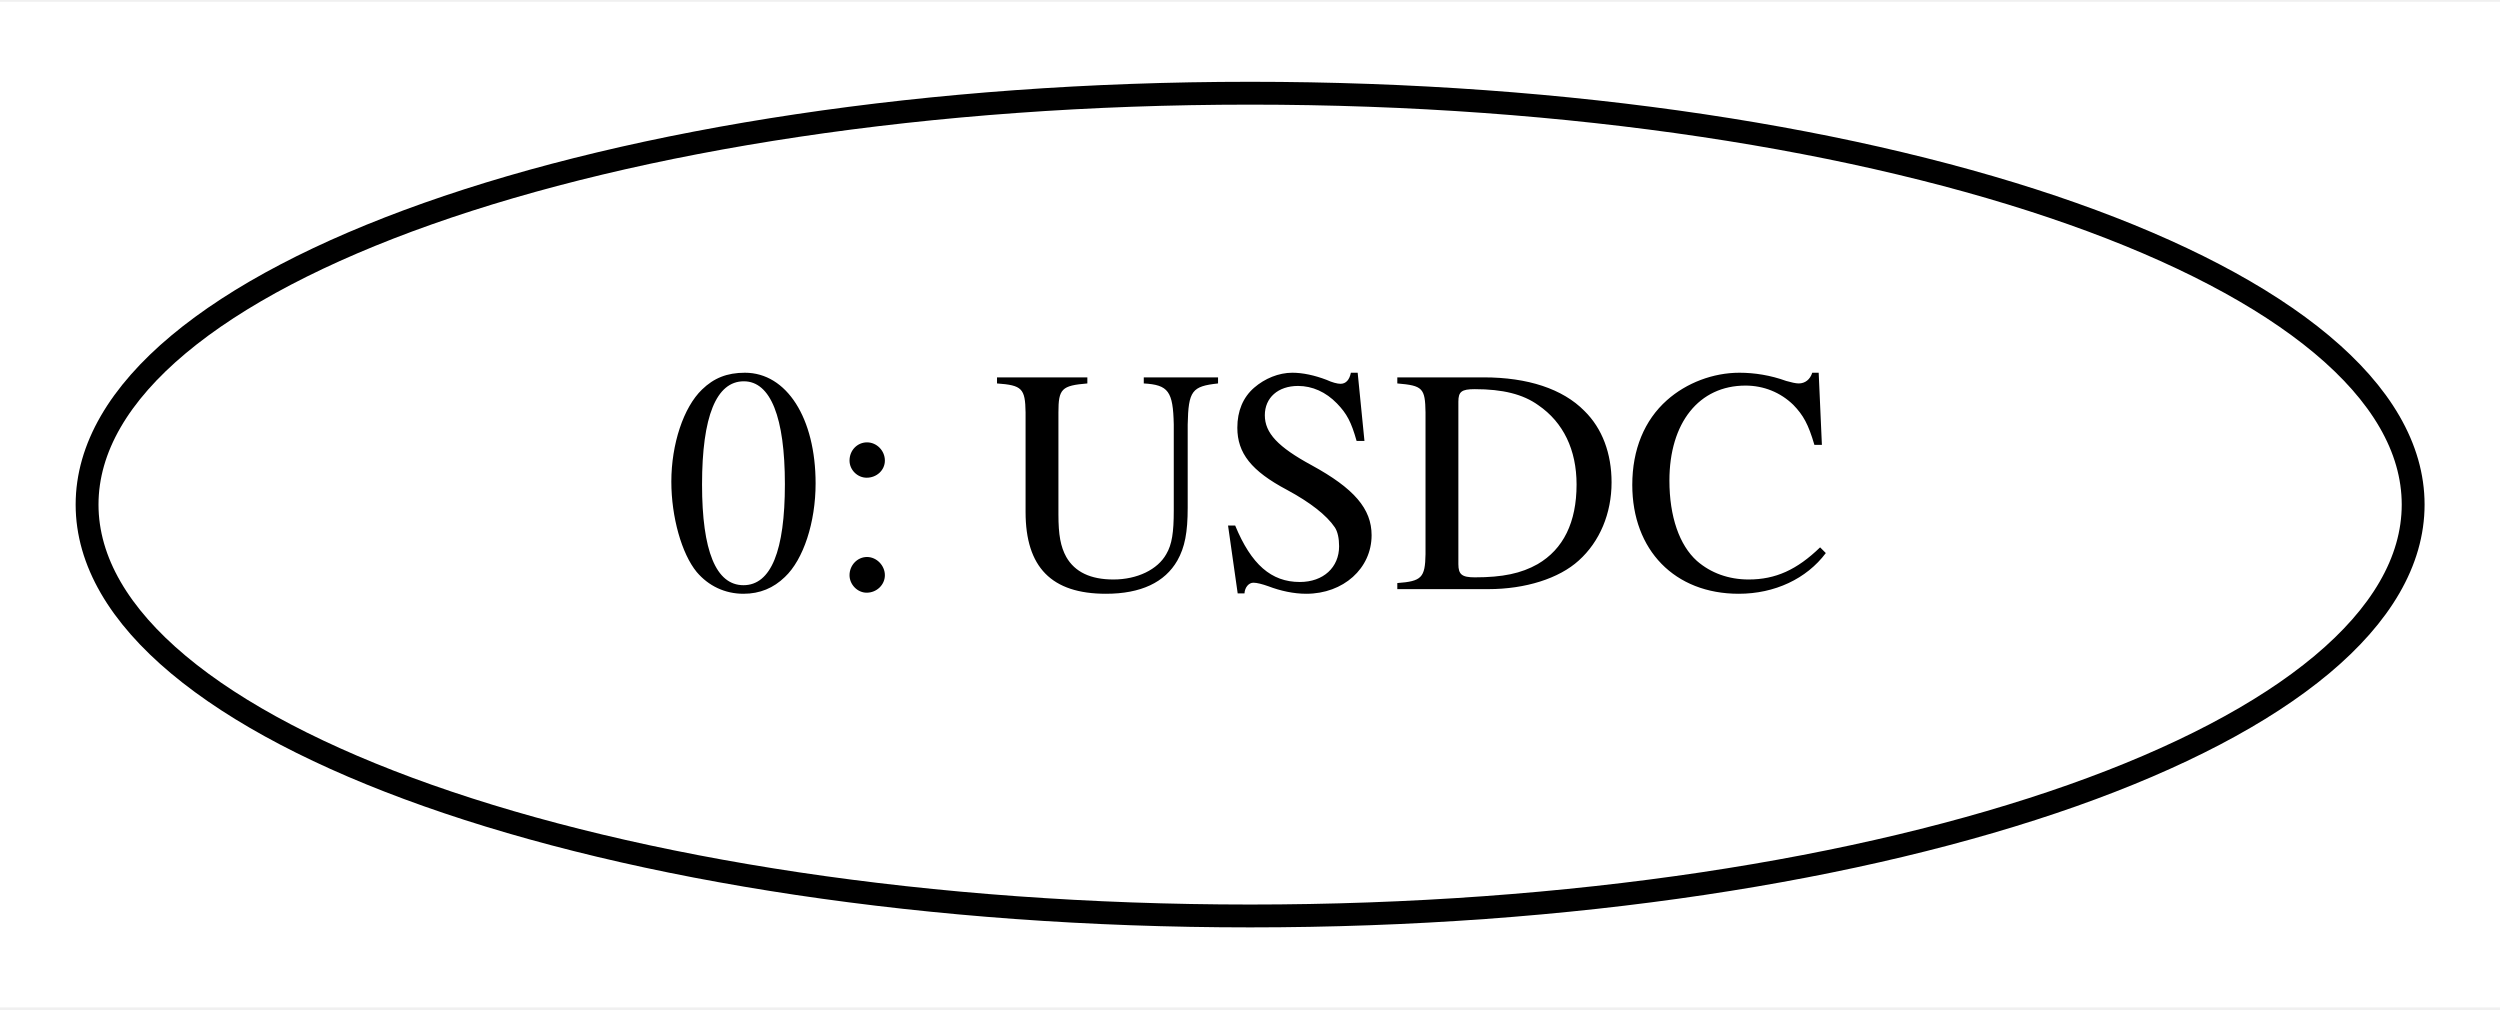
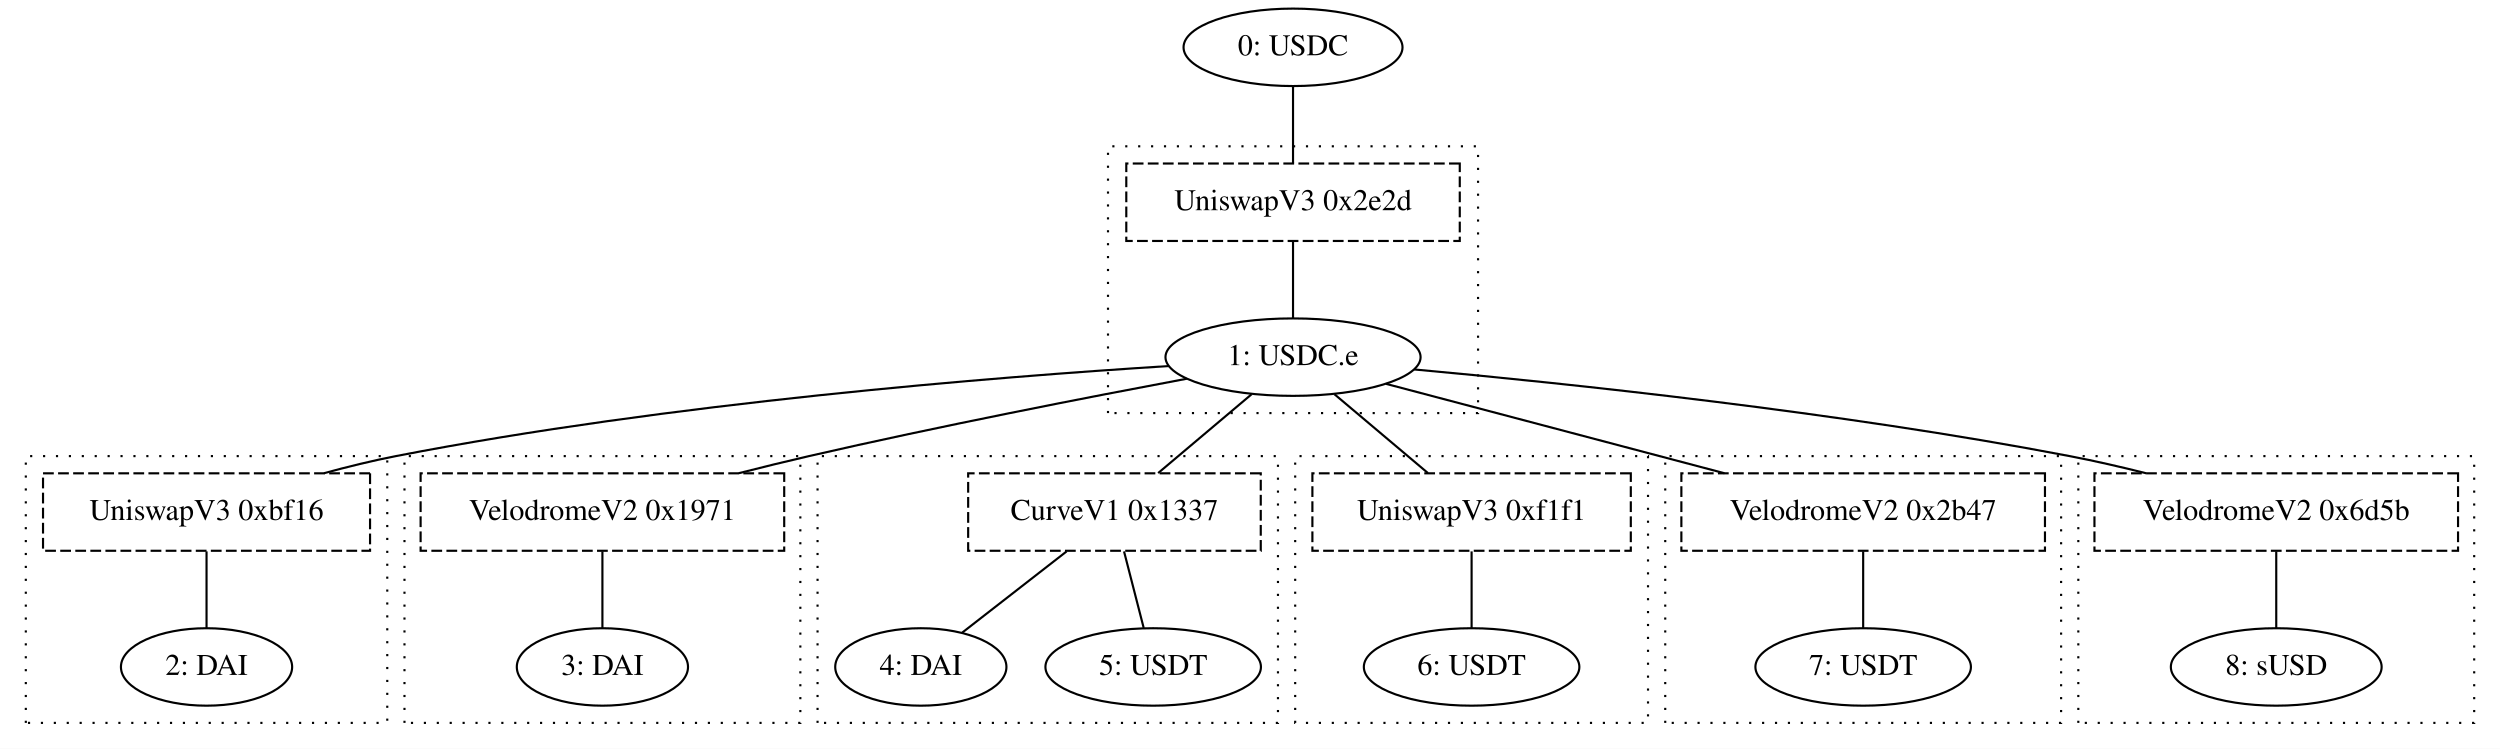
- <svg xmlns="http://www.w3.org/2000/svg" width="109pt" height="44pt" viewBox="0.00 0.00 109.39 44.00">
-   <g id="graph0" class="graph" transform="scale(1 1) rotate(0) translate(4 40)">
-     <polygon fill="white" stroke="transparent" points="-4,4 -4,-40 105.39,-40 105.39,4 -4,4" />
+ <svg xmlns="http://www.w3.org/2000/svg" width="1162pt" height="348pt" viewBox="0.00 0.00 1162.00 348.00">
+   <g id="graph0" class="graph" transform="scale(1 1) rotate(0) translate(4 344)">
+     <polygon fill="white" stroke="transparent" points="-4,4 -4,-344 1158,-344 1158,4 -4,4" />
+     <g id="clust1" class="cluster">
+       <polygon fill="none" stroke="black" stroke-dasharray="1,5" points="511,-152 511,-276 683,-276 683,-152 511,-152" />
+     </g>
+     <g id="clust3" class="cluster">
+       <polygon fill="none" stroke="black" stroke-dasharray="1,5" points="8,-8 8,-132 176,-132 176,-8 8,-8" />
+     </g>
+     <g id="clust5" class="cluster">
+       <polygon fill="none" stroke="black" stroke-dasharray="1,5" points="184,-8 184,-132 368,-132 368,-8 184,-8" />
+     </g>
+     <g id="clust7" class="cluster">
+       <polygon fill="none" stroke="black" stroke-dasharray="1,5" points="376,-8 376,-132 590,-132 590,-8 376,-8" />
+     </g>
+     <g id="clust9" class="cluster">
+       <polygon fill="none" stroke="black" stroke-dasharray="1,5" points="598,-8 598,-132 762,-132 762,-8 598,-8" />
+     </g>
+     <g id="clust11" class="cluster">
+       <polygon fill="none" stroke="black" stroke-dasharray="1,5" points="770,-8 770,-132 954,-132 954,-8 770,-8" />
+     </g>
+     <g id="clust13" class="cluster">
+       <polygon fill="none" stroke="black" stroke-dasharray="1,5" points="962,-8 962,-132 1146,-132 1146,-8 962,-8" />
+     </g>
    <g id="node1" class="node">
-       <ellipse fill="none" stroke="black" cx="50.7" cy="-18" rx="50.89" ry="18" />
-       <text text-anchor="middle" x="50.7" y="-14.3" font-family="Times,serif" font-size="14.00">0: USDC</text>
+       <ellipse fill="none" stroke="black" cx="597" cy="-322" rx="50.89" ry="18" />
+       <text text-anchor="middle" x="597" y="-318.3" font-family="Times,serif" font-size="14.00">0: USDC</text>
+     </g>
+     <g id="node10" class="node">
+       <polygon fill="none" stroke="black" stroke-dasharray="5,2" points="674.5,-268 519.5,-268 519.5,-232 674.5,-232 674.5,-268" />
+       <text text-anchor="middle" x="597" y="-246.3" font-family="Times,serif" font-size="14.00">UniswapV3 0x2e2d</text>
+     </g>
+     <g id="edge1" class="edge">
+       <path fill="none" stroke="black" d="M597,-303.7C597,-292.85 597,-278.92 597,-268.1" />
+     </g>
+     <g id="node2" class="node">
+       <ellipse fill="none" stroke="black" cx="597" cy="-178" rx="59.29" ry="18" />
+       <text text-anchor="middle" x="597" y="-174.3" font-family="Times,serif" font-size="14.00">1: USDC.e</text>
+     </g>
+     <g id="node11" class="node">
+       <polygon fill="none" stroke="black" stroke-dasharray="5,2" points="168,-124 16,-124 16,-88 168,-88 168,-124" />
+       <text text-anchor="middle" x="92" y="-102.3" font-family="Times,serif" font-size="14.00">UniswapV3 0xbf16</text>
+     </g>
+     <g id="edge3" class="edge">
+       <path fill="none" stroke="black" d="M539.21,-173.86C458.28,-168.77 306.87,-156.68 180,-132 169.09,-129.88 157.56,-127.05 146.58,-124.05" />
+     </g>
+     <g id="node12" class="node">
+       <polygon fill="none" stroke="black" stroke-dasharray="5,2" points="360.5,-124 191.5,-124 191.5,-88 360.5,-88 360.5,-124" />
+       <text text-anchor="middle" x="276" y="-102.3" font-family="Times,serif" font-size="14.00">VelodromeV2 0x1971</text>
+     </g>
+     <g id="edge5" class="edge">
+       <path fill="none" stroke="black" d="M547.67,-167.98C501.96,-159.42 432.17,-145.84 372,-132 361.43,-129.57 350.24,-126.82 339.39,-124.06" />
+     </g>
+     <g id="node13" class="node">
+       <polygon fill="none" stroke="black" stroke-dasharray="5,2" points="582,-124 446,-124 446,-88 582,-88 582,-124" />
+       <text text-anchor="middle" x="514" y="-102.3" font-family="Times,serif" font-size="14.00">CurveV1 0x1337</text>
+     </g>
+     <g id="edge7" class="edge">
+       <path fill="none" stroke="black" d="M577.75,-160.76C564.72,-149.78 547.55,-135.29 534.3,-124.12" />
+     </g>
+     <g id="node14" class="node">
+       <polygon fill="none" stroke="black" stroke-dasharray="5,2" points="754,-124 606,-124 606,-88 754,-88 754,-124" />
+       <text text-anchor="middle" x="680" y="-102.3" font-family="Times,serif" font-size="14.00">UniswapV3 0xf1f1</text>
+     </g>
+     <g id="edge11" class="edge">
+       <path fill="none" stroke="black" d="M616.25,-160.76C629.28,-149.78 646.45,-135.29 659.7,-124.12" />
+     </g>
+     <g id="node15" class="node">
+       <polygon fill="none" stroke="black" stroke-dasharray="5,2" points="946.5,-124 777.5,-124 777.5,-88 946.5,-88 946.5,-124" />
+       <text text-anchor="middle" x="862" y="-102.3" font-family="Times,serif" font-size="14.00">VelodromeV2 0x2b47</text>
+     </g>
+     <g id="edge13" class="edge">
+       <path fill="none" stroke="black" d="M640.17,-165.6C682.85,-154.32 748.67,-136.94 797.54,-124.03" />
+     </g>
+     <g id="node16" class="node">
+       <polygon fill="none" stroke="black" stroke-dasharray="5,2" points="1138.5,-124 969.5,-124 969.5,-88 1138.5,-88 1138.5,-124" />
+       <text text-anchor="middle" x="1054" y="-102.3" font-family="Times,serif" font-size="14.00">VelodromeV2 0x6d5b</text>
+     </g>
+     <g id="edge15" class="edge">
+       <path fill="none" stroke="black" d="M653.32,-172.28C724.66,-165.77 851.15,-152.48 958,-132 969.59,-129.78 981.85,-126.96 993.59,-124.01" />
+     </g>
+     <g id="node3" class="node">
+       <ellipse fill="none" stroke="black" cx="92" cy="-34" rx="39.79" ry="18" />
+       <text text-anchor="middle" x="92" y="-30.3" font-family="Times,serif" font-size="14.00">2: DAI</text>
+     </g>
+     <g id="node4" class="node">
+       <ellipse fill="none" stroke="black" cx="276" cy="-34" rx="39.79" ry="18" />
+       <text text-anchor="middle" x="276" y="-30.3" font-family="Times,serif" font-size="14.00">3: DAI</text>
+     </g>
+     <g id="node5" class="node">
+       <ellipse fill="none" stroke="black" cx="424" cy="-34" rx="39.79" ry="18" />
+       <text text-anchor="middle" x="424" y="-30.3" font-family="Times,serif" font-size="14.00">4: DAI</text>
+     </g>
+     <g id="node6" class="node">
+       <ellipse fill="none" stroke="black" cx="532" cy="-34" rx="50.09" ry="18" />
+       <text text-anchor="middle" x="532" y="-30.3" font-family="Times,serif" font-size="14.00">5: USDT</text>
+     </g>
+     <g id="node7" class="node">
+       <ellipse fill="none" stroke="black" cx="680" cy="-34" rx="50.09" ry="18" />
+       <text text-anchor="middle" x="680" y="-30.3" font-family="Times,serif" font-size="14.00">6: USDT</text>
+     </g>
+     <g id="node8" class="node">
+       <ellipse fill="none" stroke="black" cx="862" cy="-34" rx="50.09" ry="18" />
+       <text text-anchor="middle" x="862" y="-30.3" font-family="Times,serif" font-size="14.00">7: USDT</text>
+     </g>
+     <g id="node9" class="node">
+       <ellipse fill="none" stroke="black" cx="1054" cy="-34" rx="48.99" ry="18" />
+       <text text-anchor="middle" x="1054" y="-30.3" font-family="Times,serif" font-size="14.00">8: sUSD</text>
+     </g>
+     <g id="edge2" class="edge">
+       <path fill="none" stroke="black" d="M597,-231.7C597,-220.85 597,-206.92 597,-196.1" />
+     </g>
+     <g id="edge4" class="edge">
+       <path fill="none" stroke="black" d="M92,-87.7C92,-76.85 92,-62.92 92,-52.1" />
+     </g>
+     <g id="edge6" class="edge">
+       <path fill="none" stroke="black" d="M276,-87.7C276,-76.85 276,-62.92 276,-52.1" />
+     </g>
+     <g id="edge8" class="edge">
+       <path fill="none" stroke="black" d="M491.75,-87.7C476.87,-76.12 457.47,-61.03 443.25,-49.97" />
+     </g>
+     <g id="edge9" class="edge">
+       <path fill="none" stroke="black" d="M518.45,-87.7C521.24,-76.85 524.82,-62.92 527.6,-52.1" />
+     </g>
+     <g id="edge12" class="edge">
+       <path fill="none" stroke="black" d="M680,-87.7C680,-76.85 680,-62.92 680,-52.1" />
+     </g>
+     <g id="edge14" class="edge">
+       <path fill="none" stroke="black" d="M862,-87.7C862,-76.85 862,-62.92 862,-52.1" />
+     </g>
+     <g id="edge16" class="edge">
+       <path fill="none" stroke="black" d="M1054,-87.7C1054,-76.85 1054,-62.92 1054,-52.1" />
    </g>
  </g>
</svg>
